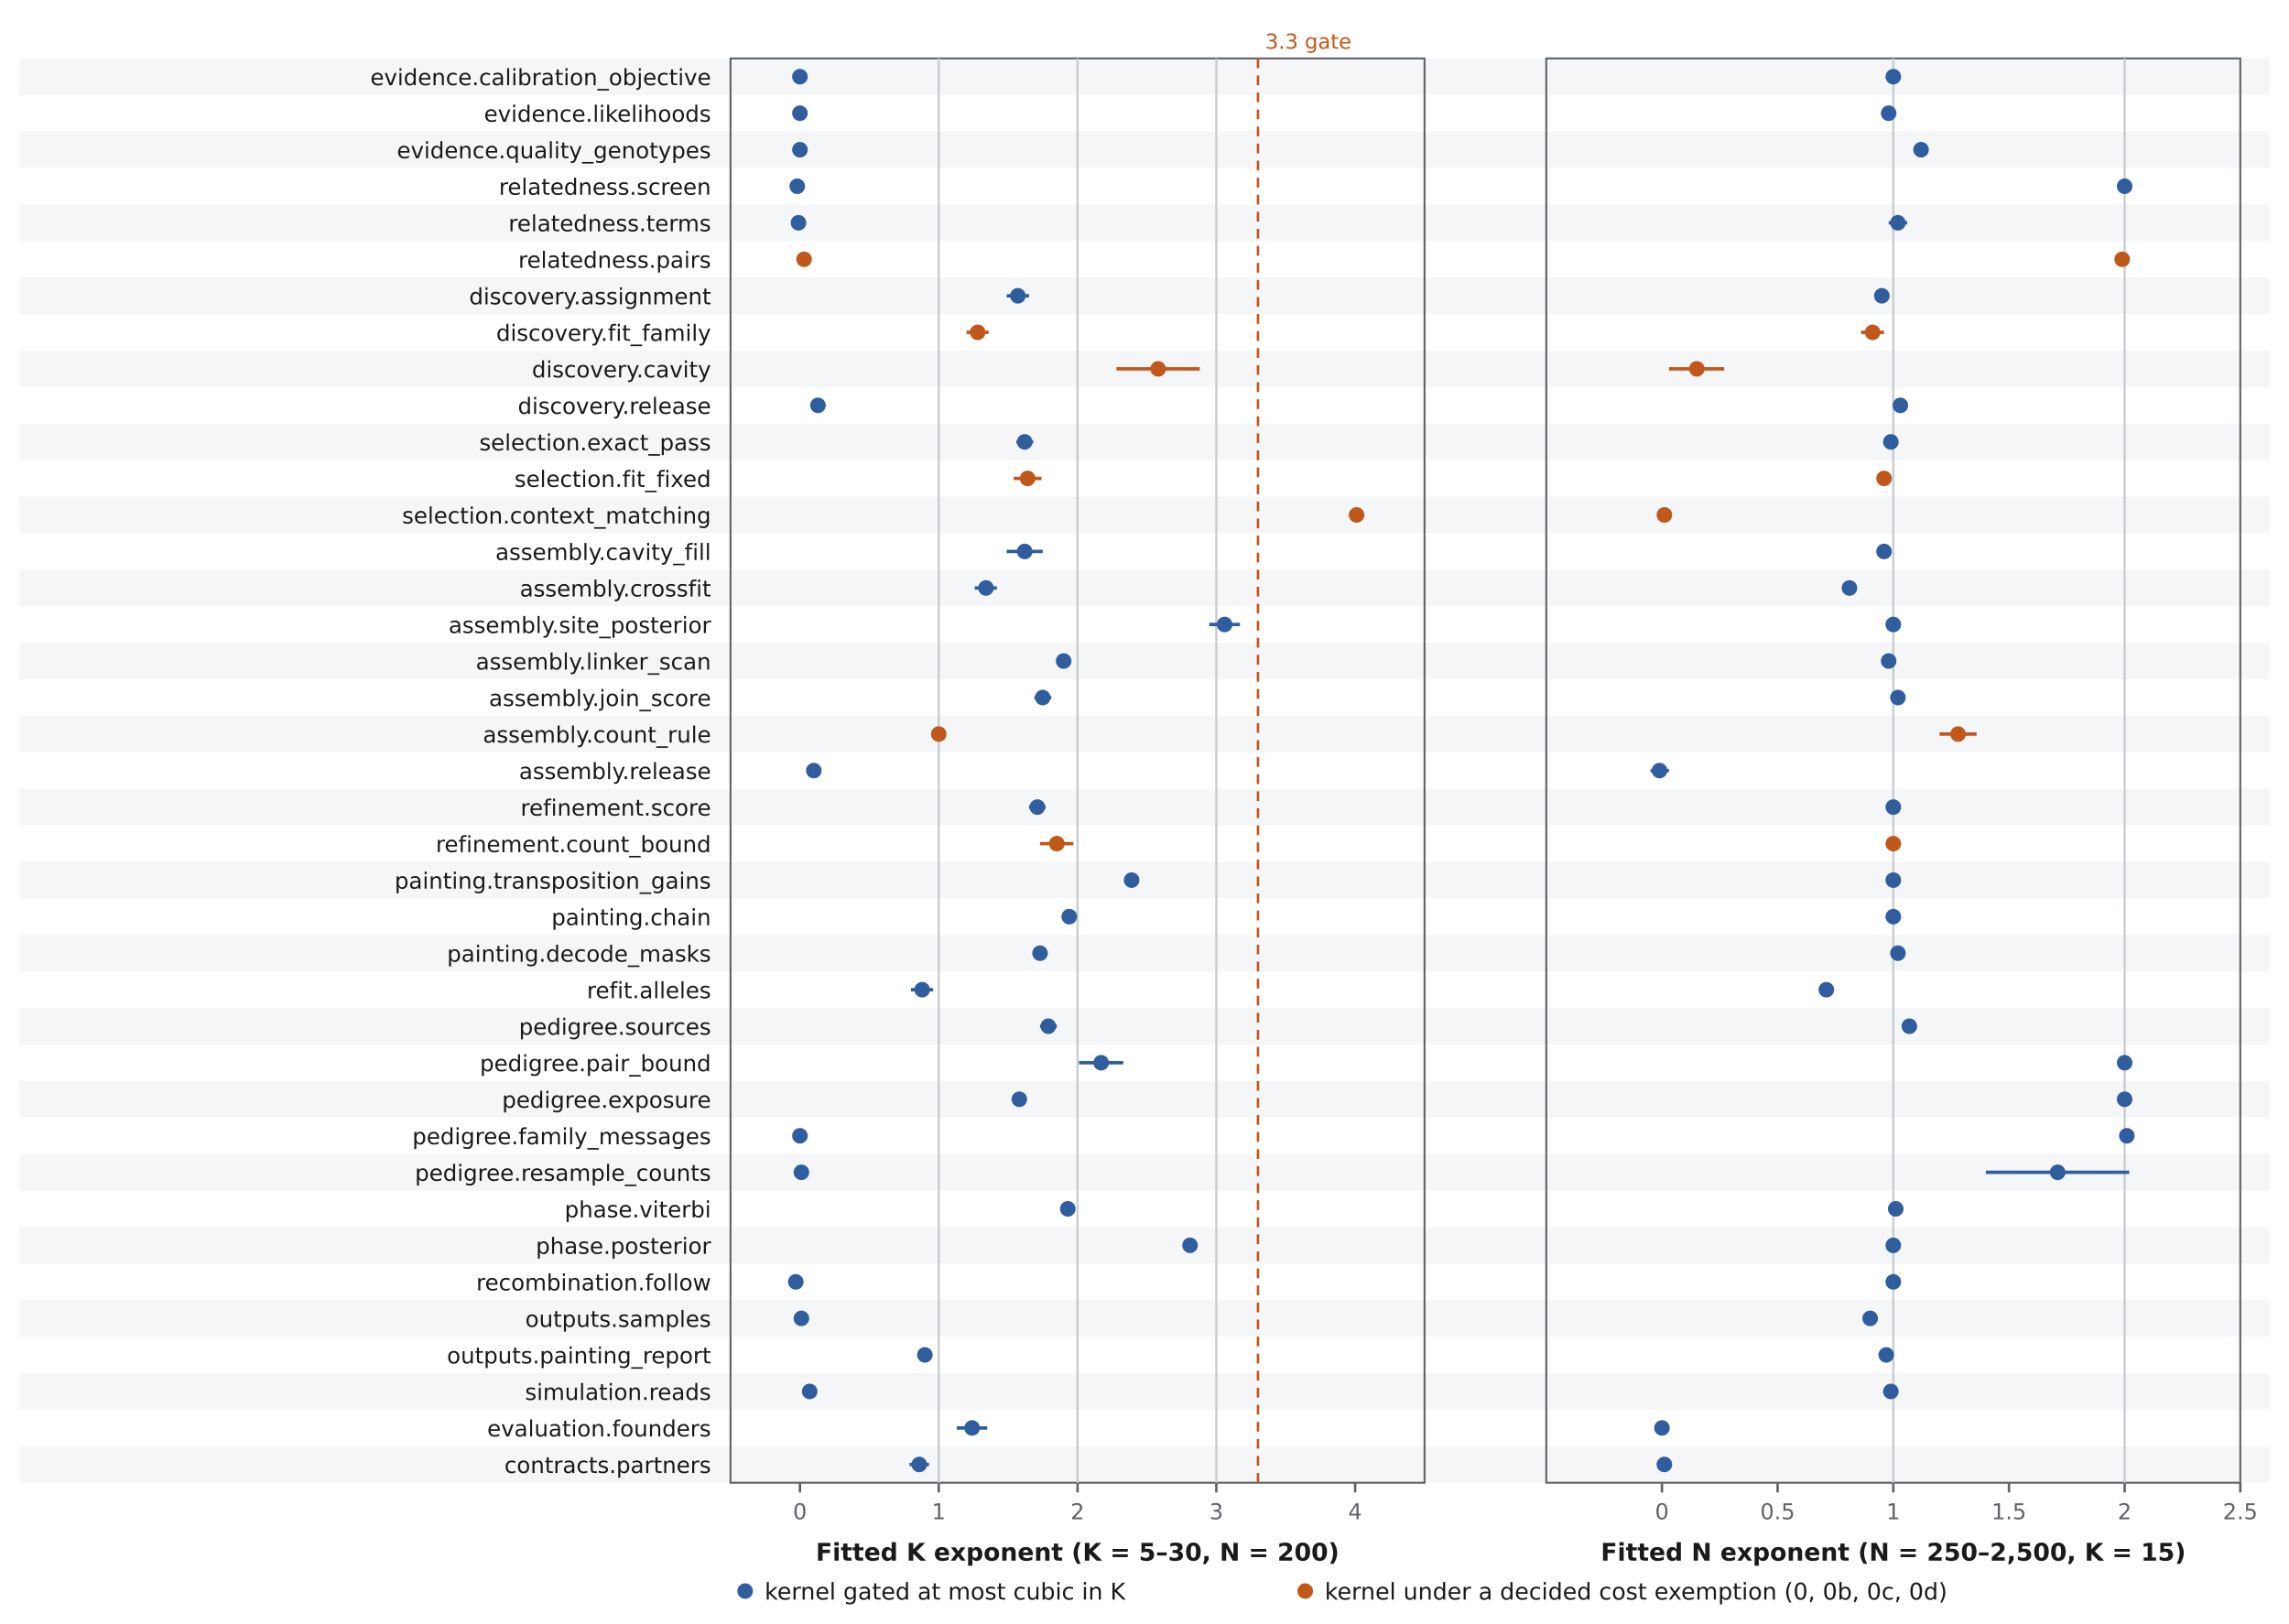
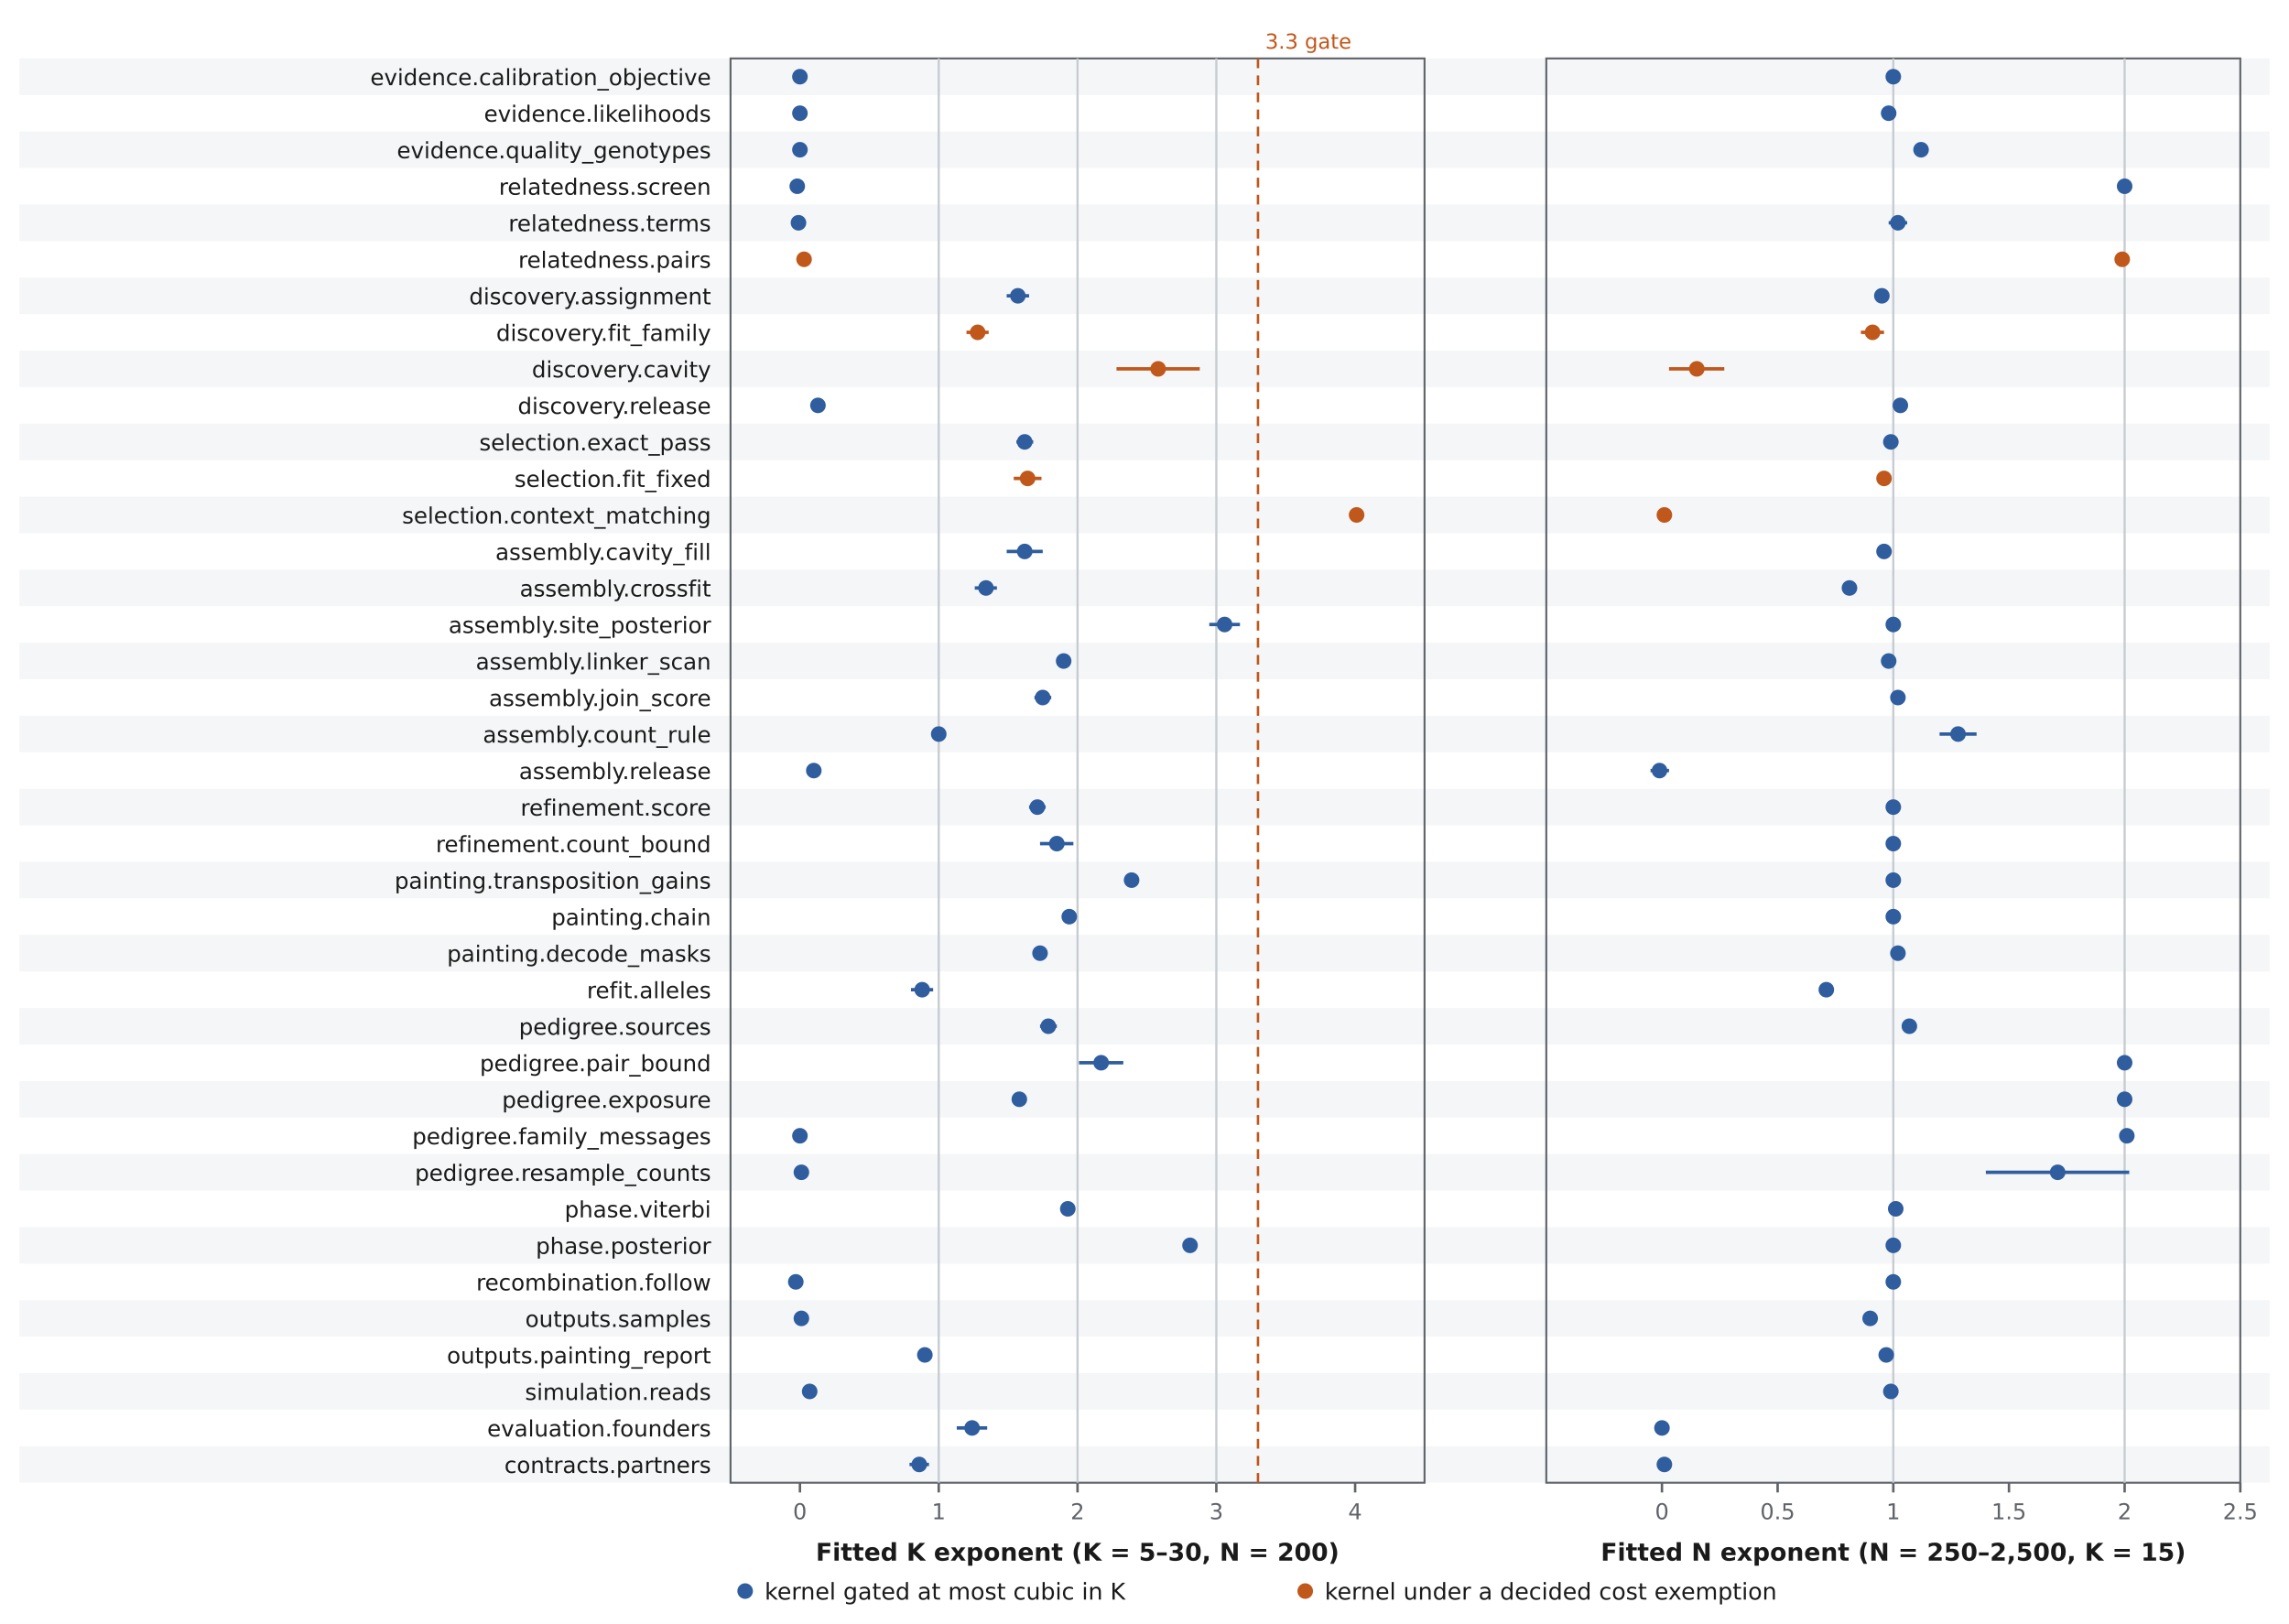
<svg xmlns="http://www.w3.org/2000/svg" width="940" height="667" viewBox="0 0 940 667" font-family="DejaVu Sans, Helvetica, Arial, sans-serif">
  <defs>
    <marker id="arrow" viewBox="0 0 10 10" refX="9" refY="5" markerWidth="7" markerHeight="7" orient="auto-start-reverse">
      <path d="M0,0 L10,5 L0,10 z" fill="#1a1a1a" />
    </marker>
  </defs>
  <rect width="940" height="667" fill="#ffffff" />
  <rect x="8" y="24.0" width="924" height="15" fill="#f4f6f8" />
  <text x="292.0" y="35.0" font-size="9.2" font-weight="normal" font-style="normal" text-anchor="end" fill="#1a1a1a">evidence.calibration_objective</text>
  <text x="292.0" y="50.0" font-size="9.2" font-weight="normal" font-style="normal" text-anchor="end" fill="#1a1a1a">evidence.likelihoods</text>
  <rect x="8" y="54.0" width="924" height="15" fill="#f4f6f8" />
  <text x="292.0" y="65.0" font-size="9.2" font-weight="normal" font-style="normal" text-anchor="end" fill="#1a1a1a">evidence.quality_genotypes</text>
  <text x="292.0" y="80.0" font-size="9.2" font-weight="normal" font-style="normal" text-anchor="end" fill="#1a1a1a">relatedness.screen</text>
  <rect x="8" y="84.0" width="924" height="15" fill="#f4f6f8" />
  <text x="292.0" y="95.0" font-size="9.2" font-weight="normal" font-style="normal" text-anchor="end" fill="#1a1a1a">relatedness.terms</text>
  <text x="292.0" y="110.0" font-size="9.2" font-weight="normal" font-style="normal" text-anchor="end" fill="#1a1a1a">relatedness.pairs</text>
  <rect x="8" y="114.0" width="924" height="15" fill="#f4f6f8" />
  <text x="292.0" y="125.0" font-size="9.2" font-weight="normal" font-style="normal" text-anchor="end" fill="#1a1a1a">discovery.assignment</text>
  <text x="292.0" y="140.0" font-size="9.2" font-weight="normal" font-style="normal" text-anchor="end" fill="#1a1a1a">discovery.fit_family</text>
  <rect x="8" y="144.0" width="924" height="15" fill="#f4f6f8" />
  <text x="292.0" y="155.0" font-size="9.2" font-weight="normal" font-style="normal" text-anchor="end" fill="#1a1a1a">discovery.cavity</text>
  <text x="292.0" y="170.0" font-size="9.2" font-weight="normal" font-style="normal" text-anchor="end" fill="#1a1a1a">discovery.release</text>
  <rect x="8" y="174.0" width="924" height="15" fill="#f4f6f8" />
  <text x="292.0" y="185.0" font-size="9.2" font-weight="normal" font-style="normal" text-anchor="end" fill="#1a1a1a">selection.exact_pass</text>
  <text x="292.0" y="200.0" font-size="9.2" font-weight="normal" font-style="normal" text-anchor="end" fill="#1a1a1a">selection.fit_fixed</text>
  <rect x="8" y="204.0" width="924" height="15" fill="#f4f6f8" />
  <text x="292.0" y="215.0" font-size="9.2" font-weight="normal" font-style="normal" text-anchor="end" fill="#1a1a1a">selection.context_matching</text>
  <text x="292.0" y="230.0" font-size="9.2" font-weight="normal" font-style="normal" text-anchor="end" fill="#1a1a1a">assembly.cavity_fill</text>
  <rect x="8" y="234.0" width="924" height="15" fill="#f4f6f8" />
  <text x="292.0" y="245.0" font-size="9.2" font-weight="normal" font-style="normal" text-anchor="end" fill="#1a1a1a">assembly.crossfit</text>
  <text x="292.0" y="260.0" font-size="9.2" font-weight="normal" font-style="normal" text-anchor="end" fill="#1a1a1a">assembly.site_posterior</text>
  <rect x="8" y="264.0" width="924" height="15" fill="#f4f6f8" />
  <text x="292.0" y="275.0" font-size="9.2" font-weight="normal" font-style="normal" text-anchor="end" fill="#1a1a1a">assembly.linker_scan</text>
  <text x="292.0" y="290.0" font-size="9.2" font-weight="normal" font-style="normal" text-anchor="end" fill="#1a1a1a">assembly.join_score</text>
  <rect x="8" y="294.0" width="924" height="15" fill="#f4f6f8" />
  <text x="292.0" y="305.0" font-size="9.2" font-weight="normal" font-style="normal" text-anchor="end" fill="#1a1a1a">assembly.count_rule</text>
  <text x="292.0" y="320.0" font-size="9.2" font-weight="normal" font-style="normal" text-anchor="end" fill="#1a1a1a">assembly.release</text>
  <rect x="8" y="324.0" width="924" height="15" fill="#f4f6f8" />
  <text x="292.0" y="335.0" font-size="9.2" font-weight="normal" font-style="normal" text-anchor="end" fill="#1a1a1a">refinement.score</text>
  <text x="292.0" y="350.0" font-size="9.2" font-weight="normal" font-style="normal" text-anchor="end" fill="#1a1a1a">refinement.count_bound</text>
  <rect x="8" y="354.0" width="924" height="15" fill="#f4f6f8" />
  <text x="292.0" y="365.0" font-size="9.2" font-weight="normal" font-style="normal" text-anchor="end" fill="#1a1a1a">painting.transposition_gains</text>
  <text x="292.0" y="380.0" font-size="9.2" font-weight="normal" font-style="normal" text-anchor="end" fill="#1a1a1a">painting.chain</text>
  <rect x="8" y="384.0" width="924" height="15" fill="#f4f6f8" />
  <text x="292.0" y="395.0" font-size="9.2" font-weight="normal" font-style="normal" text-anchor="end" fill="#1a1a1a">painting.decode_masks</text>
  <text x="292.0" y="410.0" font-size="9.2" font-weight="normal" font-style="normal" text-anchor="end" fill="#1a1a1a">refit.alleles</text>
  <rect x="8" y="414.0" width="924" height="15" fill="#f4f6f8" />
  <text x="292.0" y="425.0" font-size="9.2" font-weight="normal" font-style="normal" text-anchor="end" fill="#1a1a1a">pedigree.sources</text>
  <text x="292.0" y="440.0" font-size="9.2" font-weight="normal" font-style="normal" text-anchor="end" fill="#1a1a1a">pedigree.pair_bound</text>
  <rect x="8" y="444.0" width="924" height="15" fill="#f4f6f8" />
  <text x="292.0" y="455.0" font-size="9.2" font-weight="normal" font-style="normal" text-anchor="end" fill="#1a1a1a">pedigree.exposure</text>
  <text x="292.0" y="470.0" font-size="9.2" font-weight="normal" font-style="normal" text-anchor="end" fill="#1a1a1a">pedigree.family_messages</text>
  <rect x="8" y="474.0" width="924" height="15" fill="#f4f6f8" />
  <text x="292.0" y="485.0" font-size="9.2" font-weight="normal" font-style="normal" text-anchor="end" fill="#1a1a1a">pedigree.resample_counts</text>
  <text x="292.0" y="500.0" font-size="9.2" font-weight="normal" font-style="normal" text-anchor="end" fill="#1a1a1a">phase.viterbi</text>
  <rect x="8" y="504.0" width="924" height="15" fill="#f4f6f8" />
  <text x="292.0" y="515.0" font-size="9.2" font-weight="normal" font-style="normal" text-anchor="end" fill="#1a1a1a">phase.posterior</text>
  <text x="292.0" y="530.0" font-size="9.2" font-weight="normal" font-style="normal" text-anchor="end" fill="#1a1a1a">recombination.follow</text>
  <rect x="8" y="534.0" width="924" height="15" fill="#f4f6f8" />
  <text x="292.0" y="545.0" font-size="9.2" font-weight="normal" font-style="normal" text-anchor="end" fill="#1a1a1a">outputs.samples</text>
  <text x="292.0" y="560.0" font-size="9.2" font-weight="normal" font-style="normal" text-anchor="end" fill="#1a1a1a">outputs.painting_report</text>
  <rect x="8" y="564.0" width="924" height="15" fill="#f4f6f8" />
  <text x="292.0" y="575.0" font-size="9.2" font-weight="normal" font-style="normal" text-anchor="end" fill="#1a1a1a">simulation.reads</text>
  <text x="292.0" y="590.0" font-size="9.2" font-weight="normal" font-style="normal" text-anchor="end" fill="#1a1a1a">evaluation.founders</text>
  <rect x="8" y="594.0" width="924" height="15" fill="#f4f6f8" />
  <text x="292.0" y="605.0" font-size="9.2" font-weight="normal" font-style="normal" text-anchor="end" fill="#1a1a1a">contracts.partners</text>
  <rect x="300" y="24" width="285" height="585" fill="none" stroke="#5f6368" stroke-width="0.8" />
  <line x1="328.5" y1="609" x2="328.5" y2="613" stroke="#5f6368" />
  <text x="328.5" y="624.0" font-size="9" font-weight="normal" font-style="normal" text-anchor="middle" fill="#5f6368">0</text>
  <line x1="385.5" y1="609" x2="385.5" y2="613" stroke="#5f6368" />
  <text x="385.5" y="624.0" font-size="9" font-weight="normal" font-style="normal" text-anchor="middle" fill="#5f6368">1</text>
  <line x1="442.5" y1="609" x2="442.5" y2="613" stroke="#5f6368" />
  <text x="442.5" y="624.0" font-size="9" font-weight="normal" font-style="normal" text-anchor="middle" fill="#5f6368">2</text>
  <line x1="499.5" y1="609" x2="499.5" y2="613" stroke="#5f6368" />
  <text x="499.5" y="624.0" font-size="9" font-weight="normal" font-style="normal" text-anchor="middle" fill="#5f6368">3</text>
  <line x1="556.5" y1="609" x2="556.5" y2="613" stroke="#5f6368" />
  <text x="556.5" y="624.0" font-size="9" font-weight="normal" font-style="normal" text-anchor="middle" fill="#5f6368">4</text>
  <line x1="385.5" y1="24" x2="385.5" y2="609" stroke="#c7ccd1" stroke-width="0.9" />
  <line x1="442.5" y1="24" x2="442.5" y2="609" stroke="#c7ccd1" stroke-width="0.9" />
  <line x1="499.5" y1="24" x2="499.5" y2="609" stroke="#c7ccd1" stroke-width="0.9" />
  <line x1="516.6" y1="24" x2="516.6" y2="609" stroke="#c0571b" stroke-width="1" stroke-dasharray="4,3" />
  <text x="519.6" y="20.0" font-size="8.5" font-weight="normal" font-style="normal" text-anchor="start" fill="#c0571b">3.3 gate</text>
  <text x="442.5" y="641.0" font-size="10" font-weight="bold" font-style="normal" text-anchor="middle" fill="#1a1a1a">Fitted K exponent (K = 5–30, N = 200)</text>
  <line x1="328.5" y1="31.5" x2="328.5" y2="31.5" stroke="#2f5d9e" stroke-width="1.4" />
  <circle cx="328.5" cy="31.5" r="3.2" fill="#2f5d9e" />
  <line x1="328.5" y1="46.5" x2="328.5" y2="46.5" stroke="#2f5d9e" stroke-width="1.4" />
  <circle cx="328.5" cy="46.5" r="3.2" fill="#2f5d9e" />
  <line x1="328.5" y1="61.5" x2="328.5" y2="61.5" stroke="#2f5d9e" stroke-width="1.4" />
  <circle cx="328.5" cy="61.5" r="3.2" fill="#2f5d9e" />
  <line x1="326.8" y1="76.5" x2="327.9" y2="76.5" stroke="#2f5d9e" stroke-width="1.4" />
  <circle cx="327.4" cy="76.5" r="3.2" fill="#2f5d9e" />
  <line x1="327.4" y1="91.5" x2="328.5" y2="91.5" stroke="#2f5d9e" stroke-width="1.4" />
  <circle cx="327.9" cy="91.5" r="3.2" fill="#2f5d9e" />
  <line x1="329.6" y1="106.5" x2="330.8" y2="106.5" stroke="#c0571b" stroke-width="1.4" />
  <circle cx="330.2" cy="106.5" r="3.2" fill="#c0571b" />
  <line x1="413.4" y1="121.5" x2="422.6" y2="121.5" stroke="#2f5d9e" stroke-width="1.4" />
  <circle cx="418.0" cy="121.5" r="3.2" fill="#2f5d9e" />
  <line x1="396.9" y1="136.5" x2="406.0" y2="136.5" stroke="#c0571b" stroke-width="1.4" />
  <circle cx="401.5" cy="136.5" r="3.2" fill="#c0571b" />
  <line x1="458.5" y1="151.5" x2="492.7" y2="151.5" stroke="#c0571b" stroke-width="1.4" />
  <circle cx="475.6" cy="151.5" r="3.2" fill="#c0571b" />
  <line x1="335.3" y1="166.5" x2="336.5" y2="166.5" stroke="#2f5d9e" stroke-width="1.4" />
  <circle cx="335.9" cy="166.5" r="3.2" fill="#2f5d9e" />
  <line x1="417.4" y1="181.5" x2="424.3" y2="181.5" stroke="#2f5d9e" stroke-width="1.4" />
  <circle cx="420.8" cy="181.5" r="3.2" fill="#2f5d9e" />
  <line x1="416.3" y1="196.5" x2="427.7" y2="196.5" stroke="#c0571b" stroke-width="1.4" />
  <circle cx="422.0" cy="196.5" r="3.2" fill="#c0571b" />
  <line x1="554.2" y1="211.5" x2="559.9" y2="211.5" stroke="#c0571b" stroke-width="1.4" />
  <circle cx="557.1" cy="211.5" r="3.2" fill="#c0571b" />
  <line x1="413.4" y1="226.5" x2="428.2" y2="226.5" stroke="#2f5d9e" stroke-width="1.4" />
  <circle cx="420.8" cy="226.5" r="3.2" fill="#2f5d9e" />
  <line x1="400.3" y1="241.5" x2="409.4" y2="241.5" stroke="#2f5d9e" stroke-width="1.4" />
  <circle cx="404.9" cy="241.5" r="3.2" fill="#2f5d9e" />
  <line x1="496.6" y1="256.5" x2="509.2" y2="256.5" stroke="#2f5d9e" stroke-width="1.4" />
  <circle cx="502.9" cy="256.5" r="3.2" fill="#2f5d9e" />
  <line x1="435.1" y1="271.5" x2="438.5" y2="271.5" stroke="#2f5d9e" stroke-width="1.4" />
  <circle cx="436.8" cy="271.5" r="3.2" fill="#2f5d9e" />
  <line x1="424.8" y1="286.5" x2="431.7" y2="286.5" stroke="#2f5d9e" stroke-width="1.4" />
  <circle cx="428.2" cy="286.5" r="3.2" fill="#2f5d9e" />
-   <line x1="384.9" y1="301.5" x2="386.1" y2="301.5" stroke="#c0571b" stroke-width="1.4" />
-   <circle cx="385.5" cy="301.5" r="3.2" fill="#c0571b" />
+   <line x1="384.9" y1="301.5" x2="386.1" y2="301.5" stroke="#2f5d9e" stroke-width="1.4" />
+   <circle cx="385.5" cy="301.5" r="3.2" fill="#2f5d9e" />
  <line x1="333.6" y1="316.5" x2="334.8" y2="316.5" stroke="#2f5d9e" stroke-width="1.4" />
  <circle cx="334.2" cy="316.5" r="3.2" fill="#2f5d9e" />
  <line x1="422.6" y1="331.5" x2="429.4" y2="331.5" stroke="#2f5d9e" stroke-width="1.4" />
  <circle cx="426.0" cy="331.5" r="3.2" fill="#2f5d9e" />
-   <line x1="427.1" y1="346.5" x2="440.8" y2="346.5" stroke="#c0571b" stroke-width="1.4" />
-   <circle cx="434.0" cy="346.5" r="3.2" fill="#c0571b" />
+   <line x1="427.1" y1="346.5" x2="440.8" y2="346.5" stroke="#2f5d9e" stroke-width="1.4" />
+   <circle cx="434.0" cy="346.5" r="3.2" fill="#2f5d9e" />
  <line x1="461.9" y1="361.5" x2="467.6" y2="361.5" stroke="#2f5d9e" stroke-width="1.4" />
  <circle cx="464.7" cy="361.5" r="3.2" fill="#2f5d9e" />
  <line x1="438.5" y1="376.5" x2="439.6" y2="376.5" stroke="#2f5d9e" stroke-width="1.4" />
  <circle cx="439.1" cy="376.5" r="3.2" fill="#2f5d9e" />
  <line x1="426.0" y1="391.5" x2="428.2" y2="391.5" stroke="#2f5d9e" stroke-width="1.4" />
  <circle cx="427.1" cy="391.5" r="3.2" fill="#2f5d9e" />
  <line x1="374.1" y1="406.5" x2="383.2" y2="406.5" stroke="#2f5d9e" stroke-width="1.4" />
  <circle cx="378.7" cy="406.5" r="3.2" fill="#2f5d9e" />
  <line x1="427.1" y1="421.5" x2="434.0" y2="421.5" stroke="#2f5d9e" stroke-width="1.4" />
  <circle cx="430.5" cy="421.5" r="3.2" fill="#2f5d9e" />
  <line x1="443.1" y1="436.5" x2="461.3" y2="436.5" stroke="#2f5d9e" stroke-width="1.4" />
  <circle cx="452.2" cy="436.5" r="3.2" fill="#2f5d9e" />
  <line x1="415.7" y1="451.5" x2="421.4" y2="451.5" stroke="#2f5d9e" stroke-width="1.4" />
  <circle cx="418.6" cy="451.5" r="3.2" fill="#2f5d9e" />
  <line x1="327.9" y1="466.5" x2="329.1" y2="466.5" stroke="#2f5d9e" stroke-width="1.4" />
  <circle cx="328.5" cy="466.5" r="3.2" fill="#2f5d9e" />
  <line x1="328.5" y1="481.5" x2="329.6" y2="481.5" stroke="#2f5d9e" stroke-width="1.4" />
  <circle cx="329.1" cy="481.5" r="3.2" fill="#2f5d9e" />
  <line x1="436.2" y1="496.5" x2="440.8" y2="496.5" stroke="#2f5d9e" stroke-width="1.4" />
  <circle cx="438.5" cy="496.5" r="3.2" fill="#2f5d9e" />
  <line x1="487.5" y1="511.5" x2="489.8" y2="511.5" stroke="#2f5d9e" stroke-width="1.4" />
  <circle cx="488.7" cy="511.5" r="3.2" fill="#2f5d9e" />
  <line x1="325.6" y1="526.5" x2="327.9" y2="526.5" stroke="#2f5d9e" stroke-width="1.4" />
  <circle cx="326.8" cy="526.5" r="3.2" fill="#2f5d9e" />
  <line x1="328.5" y1="541.5" x2="329.6" y2="541.5" stroke="#2f5d9e" stroke-width="1.4" />
  <circle cx="329.1" cy="541.5" r="3.2" fill="#2f5d9e" />
  <line x1="378.7" y1="556.5" x2="380.9" y2="556.5" stroke="#2f5d9e" stroke-width="1.4" />
  <circle cx="379.8" cy="556.5" r="3.2" fill="#2f5d9e" />
  <line x1="331.9" y1="571.5" x2="333.1" y2="571.5" stroke="#2f5d9e" stroke-width="1.4" />
  <circle cx="332.5" cy="571.5" r="3.2" fill="#2f5d9e" />
  <line x1="392.9" y1="586.5" x2="405.4" y2="586.5" stroke="#2f5d9e" stroke-width="1.4" />
  <circle cx="399.2" cy="586.5" r="3.2" fill="#2f5d9e" />
  <line x1="373.5" y1="601.5" x2="381.5" y2="601.5" stroke="#2f5d9e" stroke-width="1.4" />
  <circle cx="377.5" cy="601.5" r="3.2" fill="#2f5d9e" />
  <rect x="635" y="24" width="285" height="585" fill="none" stroke="#5f6368" stroke-width="0.8" />
  <line x1="682.5" y1="609" x2="682.5" y2="613" stroke="#5f6368" />
  <text x="682.5" y="624.0" font-size="9" font-weight="normal" font-style="normal" text-anchor="middle" fill="#5f6368">0</text>
  <line x1="730.0" y1="609" x2="730.0" y2="613" stroke="#5f6368" />
  <text x="730.0" y="624.0" font-size="9" font-weight="normal" font-style="normal" text-anchor="middle" fill="#5f6368">0.5</text>
  <line x1="777.5" y1="609" x2="777.5" y2="613" stroke="#5f6368" />
  <text x="777.5" y="624.0" font-size="9" font-weight="normal" font-style="normal" text-anchor="middle" fill="#5f6368">1</text>
  <line x1="825.0" y1="609" x2="825.0" y2="613" stroke="#5f6368" />
  <text x="825.0" y="624.0" font-size="9" font-weight="normal" font-style="normal" text-anchor="middle" fill="#5f6368">1.5</text>
  <line x1="872.5" y1="609" x2="872.5" y2="613" stroke="#5f6368" />
  <text x="872.5" y="624.0" font-size="9" font-weight="normal" font-style="normal" text-anchor="middle" fill="#5f6368">2</text>
  <line x1="920.0" y1="609" x2="920.0" y2="613" stroke="#5f6368" />
  <text x="920.0" y="624.0" font-size="9" font-weight="normal" font-style="normal" text-anchor="middle" fill="#5f6368">2.5</text>
  <line x1="777.5" y1="24" x2="777.5" y2="609" stroke="#c7ccd1" stroke-width="0.9" />
  <line x1="872.5" y1="24" x2="872.5" y2="609" stroke="#c7ccd1" stroke-width="0.9" />
  <text x="777.5" y="641.0" font-size="10" font-weight="bold" font-style="normal" text-anchor="middle" fill="#1a1a1a">Fitted N exponent (N = 250–2,500, K = 15)</text>
  <line x1="777.5" y1="31.5" x2="777.5" y2="31.5" stroke="#2f5d9e" stroke-width="1.4" />
  <circle cx="777.5" cy="31.5" r="3.2" fill="#2f5d9e" />
  <line x1="773.7" y1="46.5" x2="777.5" y2="46.5" stroke="#2f5d9e" stroke-width="1.4" />
  <circle cx="775.6" cy="46.5" r="3.2" fill="#2f5d9e" />
  <line x1="788.0" y1="61.5" x2="789.9" y2="61.5" stroke="#2f5d9e" stroke-width="1.4" />
  <circle cx="788.9" cy="61.5" r="3.2" fill="#2f5d9e" />
  <line x1="872.5" y1="76.5" x2="872.5" y2="76.5" stroke="#2f5d9e" stroke-width="1.4" />
  <circle cx="872.5" cy="76.5" r="3.2" fill="#2f5d9e" />
  <line x1="775.6" y1="91.5" x2="783.2" y2="91.5" stroke="#2f5d9e" stroke-width="1.4" />
  <circle cx="779.4" cy="91.5" r="3.2" fill="#2f5d9e" />
  <line x1="871.5" y1="106.5" x2="871.5" y2="106.5" stroke="#c0571b" stroke-width="1.4" />
  <circle cx="871.5" cy="106.5" r="3.2" fill="#c0571b" />
  <line x1="769.9" y1="121.5" x2="775.6" y2="121.5" stroke="#2f5d9e" stroke-width="1.4" />
  <circle cx="772.8" cy="121.5" r="3.2" fill="#2f5d9e" />
  <line x1="764.2" y1="136.5" x2="773.7" y2="136.5" stroke="#c0571b" stroke-width="1.4" />
  <circle cx="769.0" cy="136.5" r="3.2" fill="#c0571b" />
  <line x1="685.4" y1="151.5" x2="708.1" y2="151.5" stroke="#c0571b" stroke-width="1.4" />
  <circle cx="696.8" cy="151.5" r="3.2" fill="#c0571b" />
  <line x1="777.5" y1="166.5" x2="783.2" y2="166.5" stroke="#2f5d9e" stroke-width="1.4" />
  <circle cx="780.4" cy="166.5" r="3.2" fill="#2f5d9e" />
  <line x1="775.6" y1="181.5" x2="777.5" y2="181.5" stroke="#2f5d9e" stroke-width="1.4" />
  <circle cx="776.5" cy="181.5" r="3.2" fill="#2f5d9e" />
  <line x1="772.8" y1="196.5" x2="774.6" y2="196.5" stroke="#c0571b" stroke-width="1.4" />
  <circle cx="773.7" cy="196.5" r="3.2" fill="#c0571b" />
  <line x1="682.5" y1="211.5" x2="684.4" y2="211.5" stroke="#c0571b" stroke-width="1.4" />
  <circle cx="683.5" cy="211.5" r="3.2" fill="#c0571b" />
  <line x1="771.8" y1="226.5" x2="775.6" y2="226.5" stroke="#2f5d9e" stroke-width="1.4" />
  <circle cx="773.7" cy="226.5" r="3.2" fill="#2f5d9e" />
  <line x1="756.6" y1="241.5" x2="762.3" y2="241.5" stroke="#2f5d9e" stroke-width="1.4" />
  <circle cx="759.5" cy="241.5" r="3.2" fill="#2f5d9e" />
  <line x1="777.5" y1="256.5" x2="777.5" y2="256.5" stroke="#2f5d9e" stroke-width="1.4" />
  <circle cx="777.5" cy="256.5" r="3.2" fill="#2f5d9e" />
  <line x1="773.7" y1="271.5" x2="777.5" y2="271.5" stroke="#2f5d9e" stroke-width="1.4" />
  <circle cx="775.6" cy="271.5" r="3.2" fill="#2f5d9e" />
  <line x1="777.5" y1="286.5" x2="781.3" y2="286.5" stroke="#2f5d9e" stroke-width="1.4" />
  <circle cx="779.4" cy="286.5" r="3.2" fill="#2f5d9e" />
-   <line x1="796.5" y1="301.5" x2="811.7" y2="301.5" stroke="#c0571b" stroke-width="1.4" />
-   <circle cx="804.1" cy="301.5" r="3.2" fill="#c0571b" />
+   <line x1="796.5" y1="301.5" x2="811.7" y2="301.5" stroke="#2f5d9e" stroke-width="1.4" />
+   <circle cx="804.1" cy="301.5" r="3.2" fill="#2f5d9e" />
  <line x1="677.8" y1="316.5" x2="685.4" y2="316.5" stroke="#2f5d9e" stroke-width="1.4" />
  <circle cx="681.5" cy="316.5" r="3.2" fill="#2f5d9e" />
  <line x1="777.5" y1="331.5" x2="777.5" y2="331.5" stroke="#2f5d9e" stroke-width="1.4" />
  <circle cx="777.5" cy="331.5" r="3.2" fill="#2f5d9e" />
-   <line x1="777.5" y1="346.5" x2="777.5" y2="346.5" stroke="#c0571b" stroke-width="1.4" />
-   <circle cx="777.5" cy="346.5" r="3.2" fill="#c0571b" />
+   <line x1="777.5" y1="346.5" x2="777.5" y2="346.5" stroke="#2f5d9e" stroke-width="1.4" />
+   <circle cx="777.5" cy="346.5" r="3.2" fill="#2f5d9e" />
  <line x1="777.5" y1="361.5" x2="777.5" y2="361.5" stroke="#2f5d9e" stroke-width="1.4" />
  <circle cx="777.5" cy="361.5" r="3.2" fill="#2f5d9e" />
  <line x1="777.5" y1="376.5" x2="777.5" y2="376.5" stroke="#2f5d9e" stroke-width="1.4" />
  <circle cx="777.5" cy="376.5" r="3.2" fill="#2f5d9e" />
  <line x1="779.4" y1="391.5" x2="779.4" y2="391.5" stroke="#2f5d9e" stroke-width="1.4" />
  <circle cx="779.4" cy="391.5" r="3.2" fill="#2f5d9e" />
  <line x1="747.1" y1="406.5" x2="752.8" y2="406.5" stroke="#2f5d9e" stroke-width="1.4" />
  <circle cx="750.0" cy="406.5" r="3.2" fill="#2f5d9e" />
  <line x1="781.3" y1="421.5" x2="787.0" y2="421.5" stroke="#2f5d9e" stroke-width="1.4" />
  <circle cx="784.1" cy="421.5" r="3.2" fill="#2f5d9e" />
  <line x1="872.5" y1="436.5" x2="872.5" y2="436.5" stroke="#2f5d9e" stroke-width="1.4" />
  <circle cx="872.5" cy="436.5" r="3.2" fill="#2f5d9e" />
  <line x1="872.5" y1="451.5" x2="872.5" y2="451.5" stroke="#2f5d9e" stroke-width="1.4" />
  <circle cx="872.5" cy="451.5" r="3.2" fill="#2f5d9e" />
  <line x1="871.5" y1="466.5" x2="875.4" y2="466.5" stroke="#2f5d9e" stroke-width="1.4" />
  <circle cx="873.4" cy="466.5" r="3.2" fill="#2f5d9e" />
  <line x1="815.5" y1="481.5" x2="874.4" y2="481.5" stroke="#2f5d9e" stroke-width="1.4" />
  <circle cx="845.0" cy="481.5" r="3.2" fill="#2f5d9e" />
  <line x1="778.5" y1="496.5" x2="778.5" y2="496.5" stroke="#2f5d9e" stroke-width="1.4" />
  <circle cx="778.5" cy="496.5" r="3.2" fill="#2f5d9e" />
  <line x1="777.5" y1="511.5" x2="777.5" y2="511.5" stroke="#2f5d9e" stroke-width="1.4" />
  <circle cx="777.5" cy="511.5" r="3.2" fill="#2f5d9e" />
  <line x1="777.5" y1="526.5" x2="777.5" y2="526.5" stroke="#2f5d9e" stroke-width="1.4" />
  <circle cx="777.5" cy="526.5" r="3.2" fill="#2f5d9e" />
  <line x1="765.1" y1="541.5" x2="770.9" y2="541.5" stroke="#2f5d9e" stroke-width="1.4" />
  <circle cx="768.0" cy="541.5" r="3.2" fill="#2f5d9e" />
  <line x1="774.6" y1="556.5" x2="774.6" y2="556.5" stroke="#2f5d9e" stroke-width="1.4" />
  <circle cx="774.6" cy="556.5" r="3.2" fill="#2f5d9e" />
  <line x1="775.6" y1="571.5" x2="777.5" y2="571.5" stroke="#2f5d9e" stroke-width="1.4" />
  <circle cx="776.5" cy="571.5" r="3.2" fill="#2f5d9e" />
  <line x1="681.5" y1="586.5" x2="683.5" y2="586.5" stroke="#2f5d9e" stroke-width="1.4" />
  <circle cx="682.5" cy="586.5" r="3.2" fill="#2f5d9e" />
  <line x1="682.5" y1="601.5" x2="684.4" y2="601.5" stroke="#2f5d9e" stroke-width="1.4" />
  <circle cx="683.5" cy="601.5" r="3.2" fill="#2f5d9e" />
  <circle cx="306" cy="653.5" r="3.2" fill="#2f5d9e" />
  <text x="314.0" y="657.0" font-size="9.5" font-weight="normal" font-style="normal" text-anchor="start" fill="#1a1a1a">kernel gated at most cubic in K</text>
  <circle cx="536" cy="653.5" r="3.2" fill="#c0571b" />
-   <text x="544.0" y="657.0" font-size="9.5" font-weight="normal" font-style="normal" text-anchor="start" fill="#1a1a1a">kernel under a decided cost exemption (0, 0b, 0c, 0d)</text>
+   <text x="544.0" y="657.0" font-size="9.5" font-weight="normal" font-style="normal" text-anchor="start" fill="#1a1a1a">kernel under a decided cost exemption</text>
</svg>
